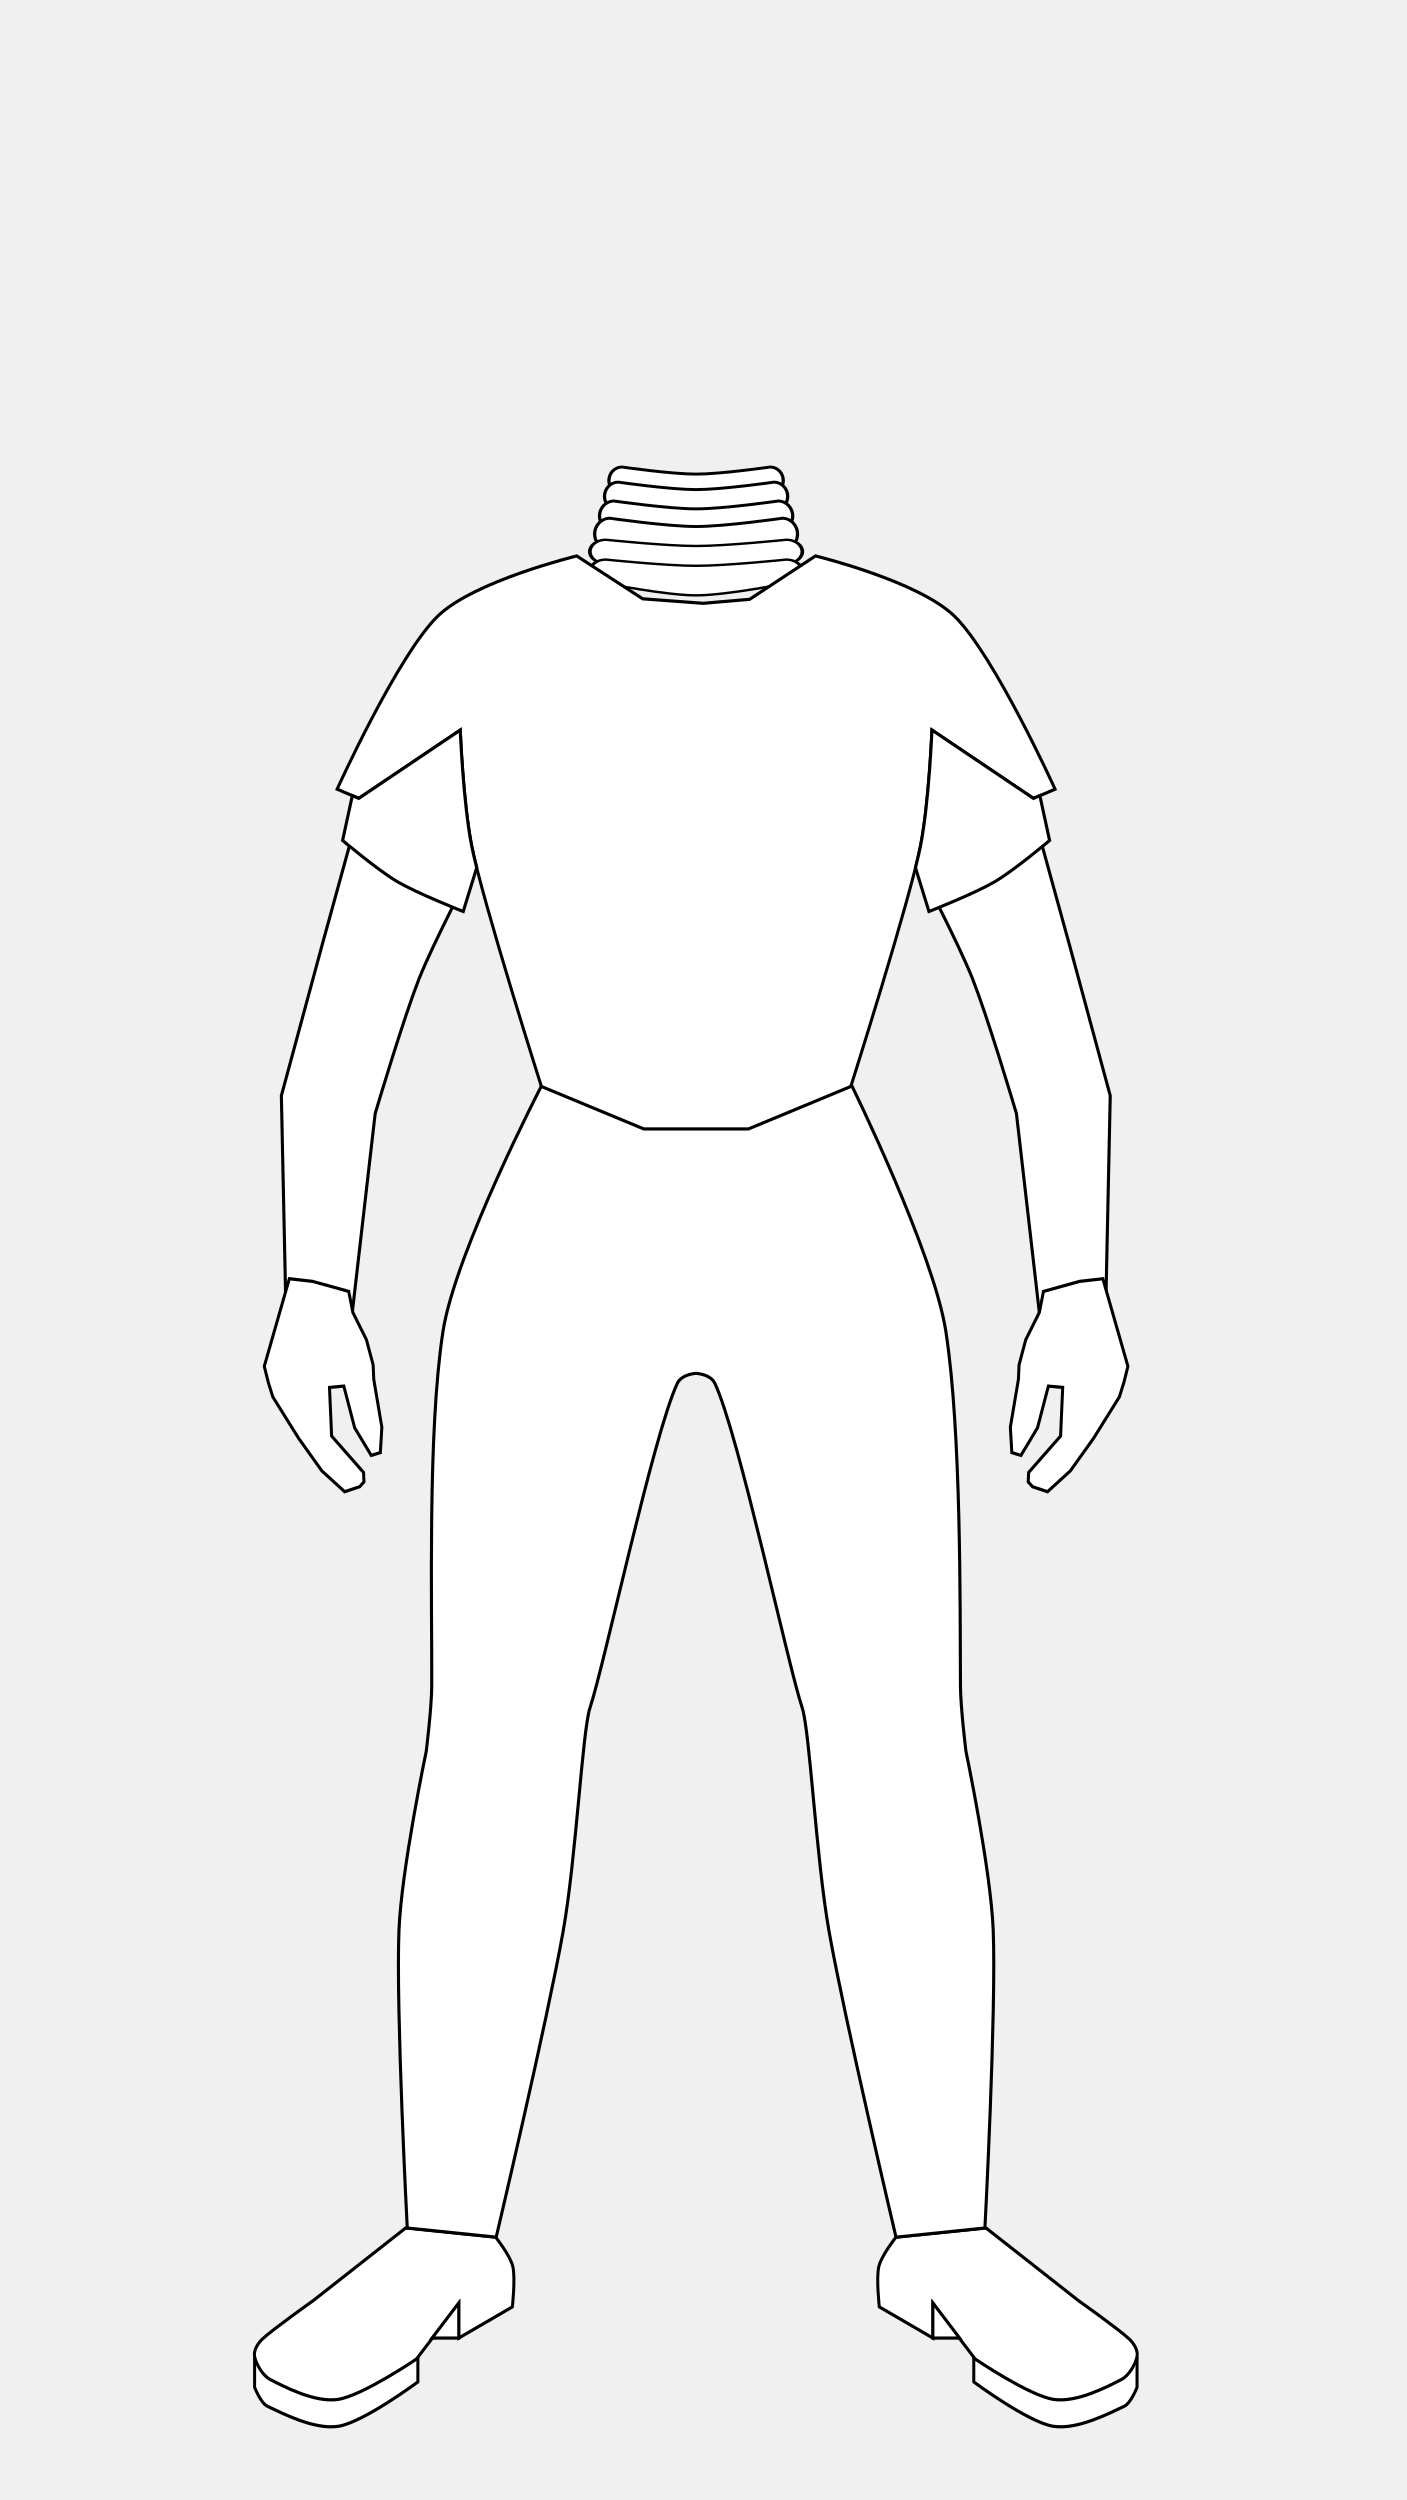
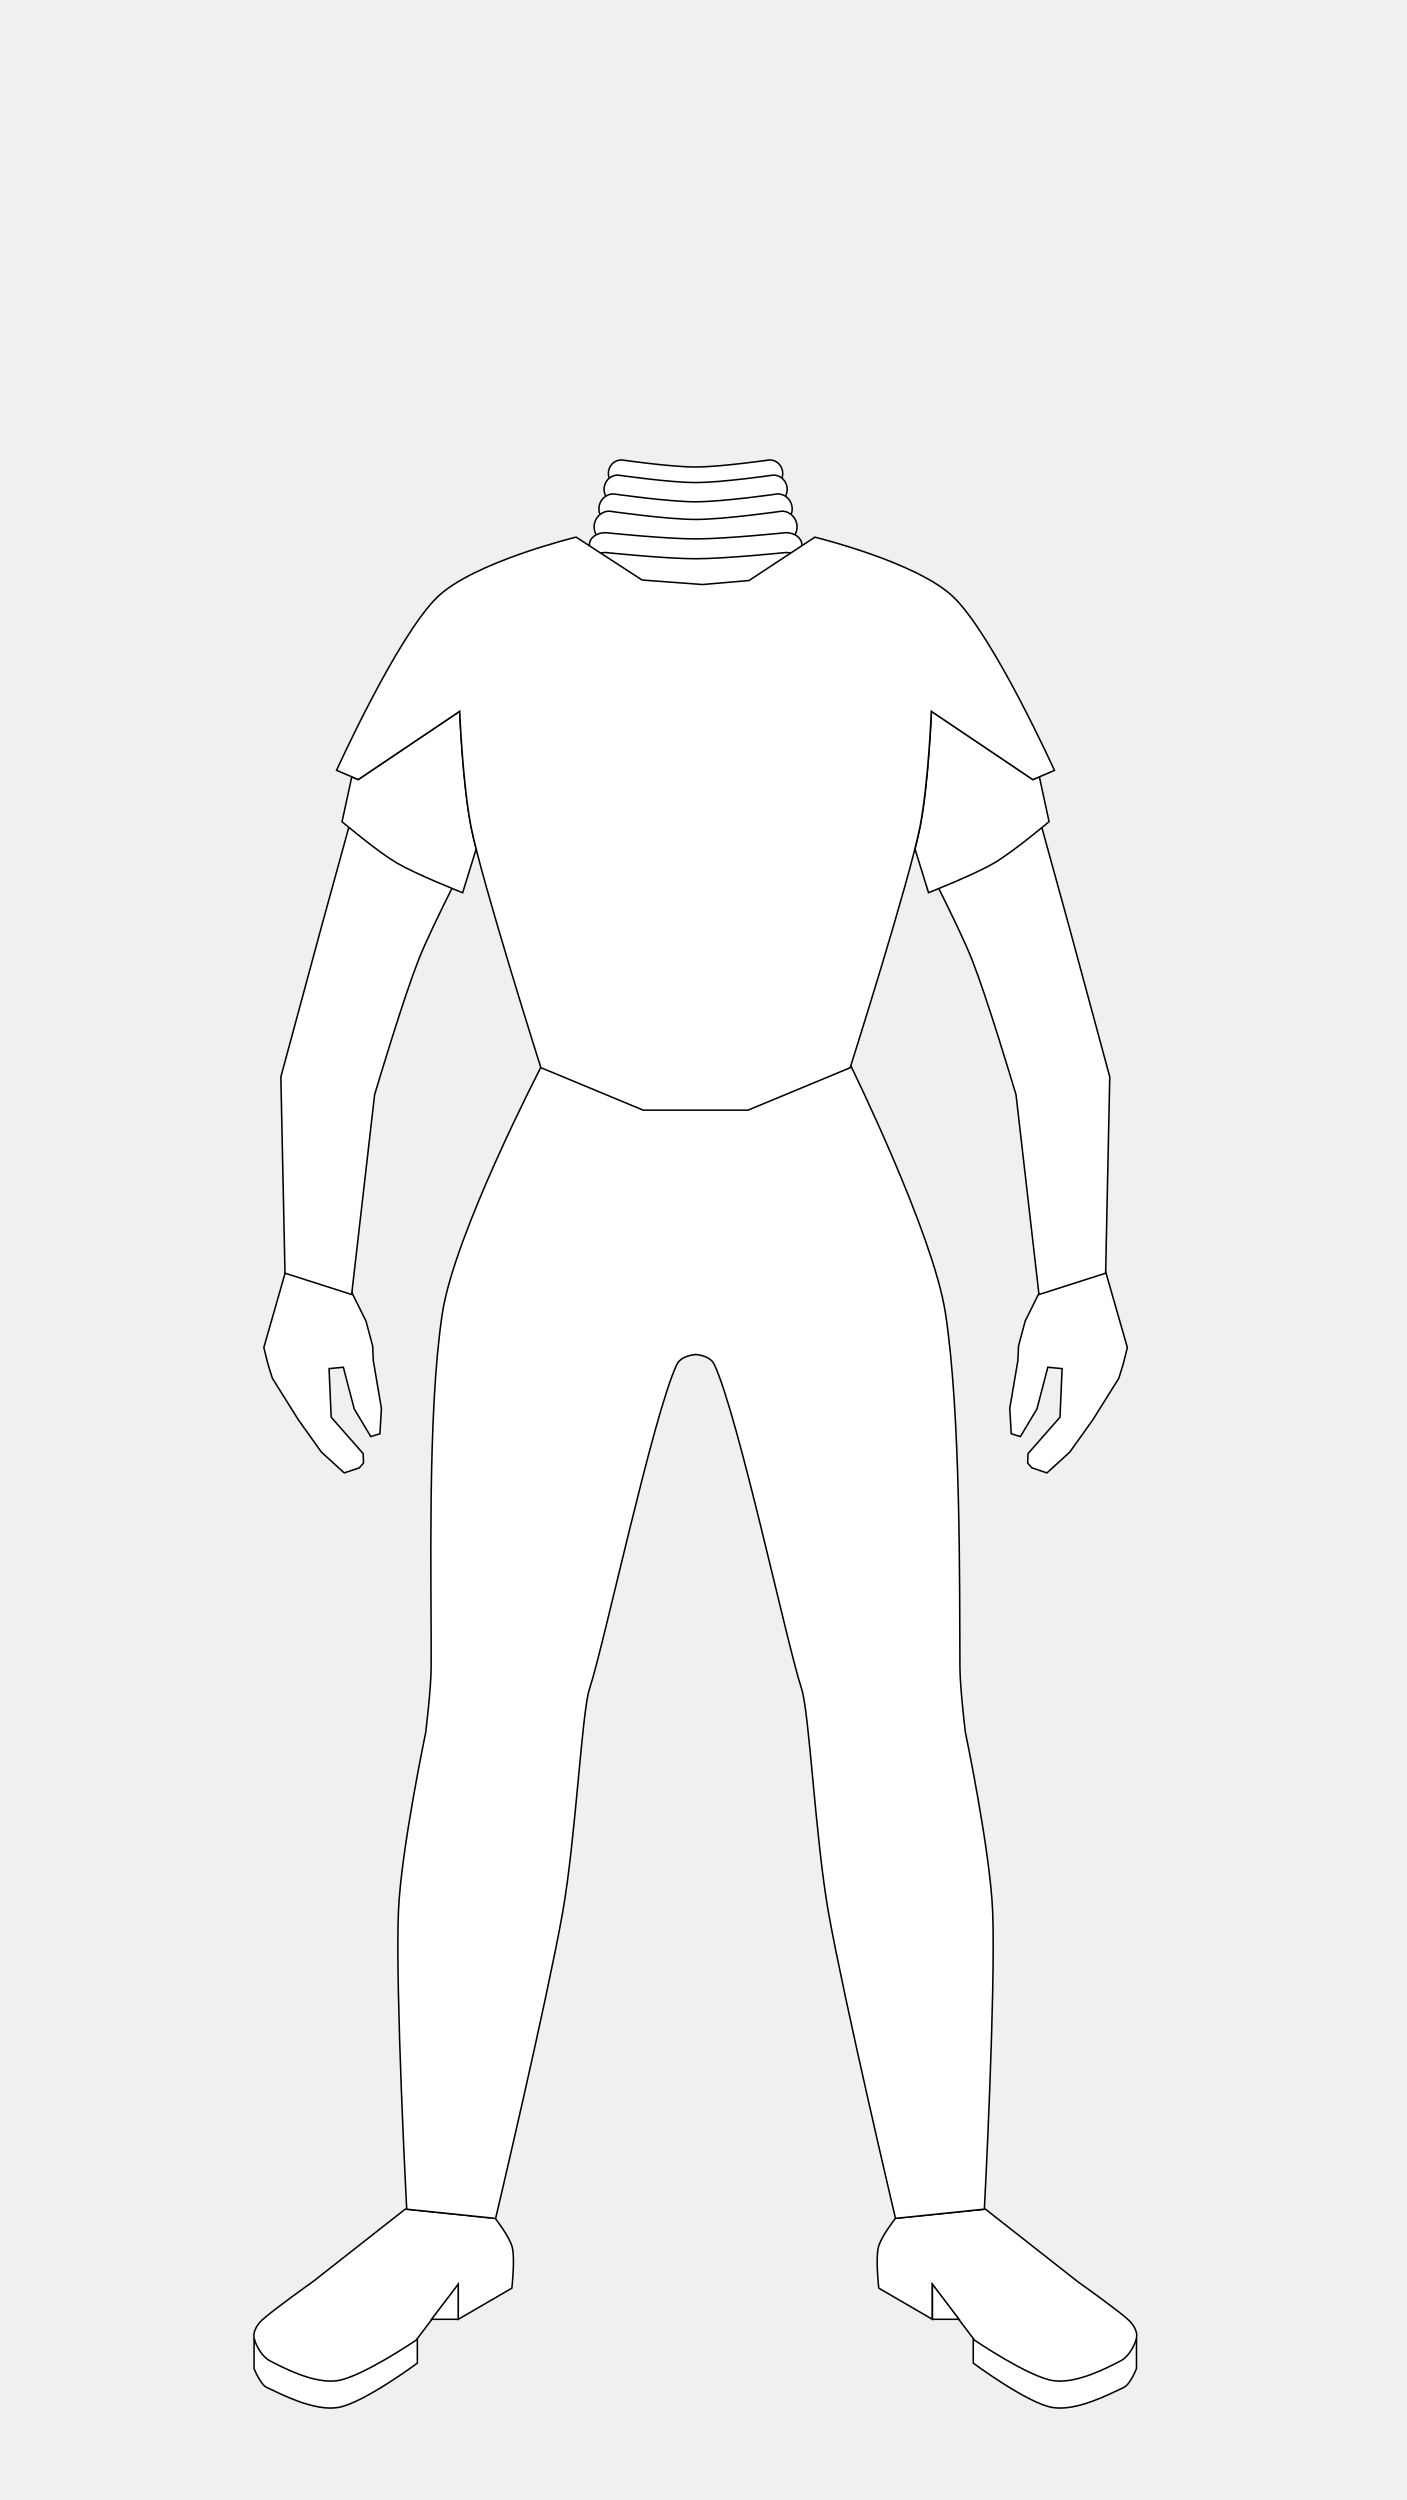
- <svg xmlns="http://www.w3.org/2000/svg" id="Female-Body" width="100%" height="100%" viewBox="0 0 1800 3200" version="1.1" style="stroke:black;fill:white;">
+ <svg xmlns="http://www.w3.org/2000/svg" id="Female-Body" width="100%" height="100%" viewBox="0 0 1800 3200" version="1.1" style="stroke:black;fill:white;stroke-width:2px;">
  <style>
		.option {
			visibility: hidden;
		}
	</style>
  <g id="Back">
    <g id="Cape" transform="matrix(1,0,0,1,-345.148,0)">
-       <g id="No-Cape_Option" />
      <g id="Full-Cape_Option" transform="matrix(4.16667,0,0,4.16667,-106.797,-2.27374e-13)" class="option">
        <path d="M282.382,188.133C252.498,199.416 219.224,253.787 215.107,295.138C212.51,321.231 199.786,347.741 200.978,373.719C202.186,400.062 188.897,427.382 187.92,453.706C187.04,477.422 180.043,488.257 175.981,511.709C169.904,546.803 163.185,569.926 157.733,605.049C153.4,632.967 140.299,656.04 134.145,664.751C133.582,665.547 172.258,664.613 180.066,663.35C205.284,659.269 224.613,658.09 249.639,664.229C276.827,670.898 303.539,674.986 331.343,668.837C358.129,662.913 383.311,648.755 410.783,646.225C432.127,644.259 452.952,651.144 473.474,655.924C478.676,657.136 485.884,660.234 491.268,659.892C491.404,659.884 489.545,647.386 489.273,646.04C486.62,632.918 480.568,620.393 473.47,609.161C455.416,580.592 461.642,549.247 458.342,515.481C455.143,482.746 458.488,449.941 452.986,417.265C448.119,388.362 431.018,361.468 426.736,332.303C421.711,298.087 410.04,261.437 399.709,228.191C387.039,187.419 312.266,176.85 282.382,188.133Z" style="stroke-width:0.96px;" />
      </g>
      <g id="Shoulder-Cape_Option" transform="matrix(0.871254,0,0,1.0528,77.8679,13.0749)" class="option">
        <path d="M1552.7,783.806C1536.45,746.35 1522.52,708.924 1522.52,708.924C1528.19,698.577 1571.95,698.914 1584.23,699.549C1612.85,701.028 1653.09,711.751 1670.56,729.276C1680.53,739.27 1700.88,739.819 1707.64,751.967C1708.17,752.916 1714.34,763.088 1713.75,763.539C1713.67,763.599 1717.21,784.138 1721.36,808.087C1750.4,827.225 1776.49,852.445 1794.03,881.876C1838.26,956.076 1882.39,1039.73 1916.55,1119.39C1945.68,1187.3 1994.99,1253.64 2025.12,1320.56C2059.17,1396.22 2075.4,1449.28 2104.84,1526.43C2135.2,1606.03 2172.7,1677.06 2229.28,1735.43C2251.53,1758.38 2288.19,1777.74 2302.77,1807.86C2304.26,1810.95 2316.79,1840.04 2316.52,1840.14C2305.86,1844.13 2289.09,1840.88 2277.71,1841.02C2232.81,1841.54 2138.94,1798.1 2097.11,1815.4C2043.26,1837.66 2049.08,1925.72 1999,1955.77C1947.02,1986.97 1858.82,1909.99 1799.1,1909.88C1744.13,1909.77 1757.38,2030.24 1709.18,2054.92C1694.26,2062.56 1596.3,2064.12 1596.88,2061.87C1603.23,2037.21 1613.58,1973.8 1602.77,1903.84C1589.18,1815.83 1586.57,1756.05 1574.26,1667.74C1566.04,1608.72 1572.61,1578.45 1557.76,1520.67C1541.28,1456.53 1549.02,1382.75 1528.1,1319.86C1507.47,1257.83 1514.64,1186.34 1501.6,1121.81C1480.94,1019.54 1498.72,829.766 1551.31,784.951C1551.77,784.562 1552.23,784.181 1552.7,783.806Z" style="stroke-width:4.14px;" />
      </g>
+       <g id="No-Cape_Option" />
    </g>
  </g>
-   <g id="Flight-Suit">
-     <g id="Soft-Parts">
-       <g id="Boots">
-         <g transform="matrix(1.32813,0,0,1.71875,272.497,40.8176)">
-           <g transform="matrix(-1.31718,0,0,1.08136,1689.97,-124.051)">
-             <path d="M726.29,1716.4L726.29,1733.18C726.29,1733.18 686.583,1760.92 668.24,1763.71C650.512,1766.41 626.465,1754.43 616.231,1749.95C611.31,1747.8 606.835,1736.87 606.835,1736.87L606.835,1716.07C606.835,1716.07 612.824,1727.35 618.244,1729.82C628.534,1734.52 668.576,1744.25 668.576,1744.25L726.29,1716.4Z" style="stroke-width:2.22px;" />
-           </g>
-           <g transform="matrix(-1.31718,0,0,1.08136,1689.97,-122.969)">
-             <path d="M649.785,1676.13C649.785,1676.13 619.698,1696.21 612.54,1702.64C609.227,1705.62 605.942,1710.36 606.835,1714.72C607.786,1719.37 612.409,1727.66 618.244,1730.49C628.366,1735.41 650.646,1746.48 667.569,1744.25C685.409,1741.9 725.283,1716.4 725.283,1716.4L756.196,1678.15L756.196,1701.97L795.412,1680.5C795.412,1680.5 797.784,1660.65 795.748,1652.65C793.795,1644.97 783.196,1632.47 783.196,1632.47L717.376,1626.14L649.785,1676.13Z" style="stroke-width:2.22px;" />
-           </g>
-           <g transform="matrix(-1.31718,0,0,1.08136,1689.97,-122.969)">
-             <path d="M736.692,1701.97L756.196,1701.97L756.196,1677.81L736.692,1701.97Z" style="stroke-width:2.22px;" />
-           </g>
+   <g id="Flight-Suit" transform="translate(250,528)">
+     <g id="Soft-Parts_F">
+       <g id="Boots_F">
+         <g>
+           <path class="st0" d="M995.8,2465.6v31.2c0,0,69.5,51.6,101.5,56.8c31,5,73.1-17.3,91-25.6c8.6-4,16.4-24.3,16.4-24.3V2465       c0,0-10.5,21-20,25.6c-18,8.7-88.1,26.8-88.1,26.8L995.8,2465.6z" />
+           <path class="st0" d="M1129.6,2392.6c0,0,52.6,37.3,65.2,49.3c5.8,5.5,11.5,14.3,10,22.5c-1.7,8.6-9.8,24-20,29.3       c-17.7,9.2-56.7,29.7-86.3,25.6c-31.2-4.4-101-51.8-101-51.8l-54.1-71.1v44.3l-68.6-39.9c0,0-4.1-36.9-0.6-51.8       c3.4-14.3,22-37.5,22-37.5l115.1-11.8L1129.6,2392.6z" />
+           <path class="st0" d="M977.6,2440.7h-34.1v-44.9L977.6,2440.7z" />
        </g>
-         <g transform="matrix(-1.32813,0,0,1.71875,1508.81,40.8176)">
-           <g transform="matrix(-1.31718,0,0,1.08136,1689.97,-124.051)">
-             <path d="M726.29,1716.4L726.29,1733.18C726.29,1733.18 686.583,1760.92 668.24,1763.71C650.512,1766.41 626.465,1754.43 616.231,1749.95C611.31,1747.8 606.835,1736.87 606.835,1736.87L606.835,1716.07C606.835,1716.07 612.824,1727.35 618.244,1729.82C628.534,1734.52 668.576,1744.25 668.576,1744.25L726.29,1716.4Z" style="stroke-width:2.22px;" />
-           </g>
-           <g transform="matrix(-1.31718,0,0,1.08136,1689.97,-122.969)">
-             <path d="M649.785,1676.13C649.785,1676.13 619.698,1696.21 612.54,1702.64C609.227,1705.62 605.942,1710.36 606.835,1714.72C607.786,1719.37 612.409,1727.66 618.244,1730.49C628.366,1735.41 650.646,1746.48 667.569,1744.25C685.409,1741.9 725.283,1716.4 725.283,1716.4L756.196,1678.15L756.196,1701.97L795.412,1680.5C795.412,1680.5 797.784,1660.65 795.748,1652.65C793.795,1644.97 783.196,1632.47 783.196,1632.47L717.376,1626.14L649.785,1676.13Z" style="stroke-width:2.22px;" />
-           </g>
-           <g transform="matrix(-1.31718,0,0,1.08136,1689.97,-122.969)">
-             <path d="M736.692,1701.97L756.196,1701.97L756.196,1677.81L736.692,1701.97Z" style="stroke-width:2.22px;" />
-           </g>
+         <g>
+           <path class="st0" d="M284.2,2465.6v31.2c0,0-69.5,51.6-101.6,56.8c-31,5-73.1-17.3-91-25.6c-8.6-4-16.4-24.3-16.4-24.3V2465       c0,0,10.5,21,20,25.6c18,8.7,88.1,26.8,88.1,26.8L284.2,2465.6z" />
+           <path class="st0" d="M150.4,2392.6c0,0-52.6,37.3-65.2,49.3c-5.8,5.5-11.5,14.3-10,22.5c1.7,8.6,9.8,24,20,29.3       c17.7,9.2,56.7,29.7,86.3,25.6c31.2-4.4,101-51.8,101-51.8l54.1-71.1v44.3l68.6-39.9c0,0,4.1-36.9,0.6-51.8       c-3.4-14.3-22-37.5-22-37.5l-115.1-11.8L150.4,2392.6z" />
+           <path class="st0" d="M302.4,2440.7h34.1v-44.9L302.4,2440.7z" />
        </g>
      </g>
-       <g id="Suit">
-         <path d="M411.951,1211L465.066,1018.01L589.112,934.514L608.469,1103.85C608.469,1103.85 554.876,1206.02 536.405,1252.82C517.381,1301.02 484.443,1411.17 480.223,1425.35L450.788,1681.1L365.499,1653.77L360.152,1402.49L411.951,1211Z" style="stroke-width:4px;" />
-         <g transform="matrix(-1,0,0,1,1781.26,0)">
-           <path d="M411.951,1211L465.235,1017.4L588.371,934.514L607.977,1104.87C607.977,1104.87 554.876,1206.02 536.405,1252.82C517.381,1301.02 484.443,1411.17 480.223,1425.35L450.788,1681.1L365.499,1653.77L360.152,1402.49L411.951,1211Z" style="stroke-width:4px;" />
-         </g>
-         <g transform="matrix(1.55624,0,0,1.95769,166.266,-1.56125)">
-           <g transform="matrix(1.29579,0,0,0.929431,-738.62,-84.9653)">
-             <path d="M984.737,430.319C984.737,425.068 981.013,420.806 976.426,420.806C976.426,420.806 945.078,425.806 929.404,425.806C913.73,425.806 882.382,420.806 882.382,420.806C877.795,420.806 874.071,425.068 874.071,430.319C874.071,435.569 877.795,439.832 882.382,439.832C882.382,439.832 913.73,444.832 929.404,444.832C945.078,444.832 976.426,439.832 976.426,439.832C981.013,439.832 984.737,435.569 984.737,430.319Z" style="stroke-width:2.08px;" />
-           </g>
-           <g transform="matrix(1.36143,0,0,0.976507,-799.619,-94.8875)">
-             <path d="M984.737,430.319C984.737,425.068 981.013,420.806 976.426,420.806C976.426,420.806 945.078,425.806 929.404,425.806C913.73,425.806 882.382,420.806 882.382,420.806C877.795,420.806 874.071,425.068 874.071,430.319C874.071,435.569 877.795,439.832 882.382,439.832C882.382,439.832 913.73,444.832 929.404,444.832C945.078,444.832 976.426,439.832 976.426,439.832C981.013,439.832 984.737,435.569 984.737,430.319Z" style="stroke-width:1.98px;" />
-           </g>
-           <g transform="matrix(1.43578,0,0,1.02984,-868.719,-104.993)">
-             <path d="M984.737,430.319C984.737,425.068 981.013,420.806 976.426,420.806C976.426,420.806 945.078,425.806 929.404,425.806C913.73,425.806 882.382,420.806 882.382,420.806C877.795,420.806 874.071,425.068 874.071,430.319C874.071,435.569 877.795,439.832 882.382,439.832C882.382,439.832 913.73,444.832 929.404,444.832C945.078,444.832 976.426,439.832 976.426,439.832C981.013,439.832 984.737,435.569 984.737,430.319Z" style="stroke-width:1.88px;" />
-           </g>
-           <g transform="matrix(1.50761,0,0,1.08136,-935.486,-115.4)">
-             <path d="M984.737,430.319C984.737,425.068 981.013,420.806 976.426,420.806C976.426,420.806 945.078,425.806 929.404,425.806C913.73,425.806 882.382,420.806 882.382,420.806C877.795,420.806 874.071,425.068 874.071,430.319C874.071,435.569 877.795,439.832 882.382,439.832C882.382,439.832 913.73,444.832 929.404,444.832C945.078,444.832 976.426,439.832 976.426,439.832C981.013,439.832 984.737,435.569 984.737,430.319Z" style="stroke-width:1.79px;" />
-           </g>
-           <g transform="matrix(1.57903,0,0,0.816557,-1001.86,10.0899)">
-             <path d="M984.737,430.319C984.737,425.068 981.013,420.806 976.426,420.806C976.426,420.806 945.078,425.806 929.404,425.806C913.73,425.806 882.382,420.806 882.382,420.806C877.795,420.806 874.071,425.068 874.071,430.319C874.071,435.569 877.795,439.832 882.382,439.832C882.382,439.832 913.73,444.832 929.404,444.832C945.078,444.832 976.426,439.832 976.426,439.832C981.013,439.832 984.737,435.569 984.737,430.319Z" style="stroke-width:1.93px;" />
-           </g>
-           <g transform="matrix(1.57903,0,0,0.816557,-1001.86,23.0506)">
-             <path d="M984.737,430.319C984.737,425.068 981.013,420.806 976.426,420.806C976.426,420.806 945.078,425.806 929.404,425.806C913.73,425.806 882.382,420.806 882.382,420.806C877.795,420.806 874.071,425.068 874.071,430.319C874.071,435.569 877.795,439.832 882.382,439.832C882.382,439.832 913.73,449.461 929.404,449.461C945.078,449.461 976.426,439.832 976.426,439.832C981.013,439.832 984.737,435.569 984.737,430.319Z" style="stroke-width:1.93px;" />
-           </g>
-         </g>
-         <g transform="matrix(1,0,0,1,-384,-56)">
-           <path d="M1274.5,1813.92C1264.02,1814.92 1254.56,1819.11 1251.09,1826.45C1220.49,1891.17 1157.49,2187.1 1139.29,2241.63C1129.38,2271.29 1121.57,2433.63 1104.79,2528.31C1084.76,2641.3 1019.12,2919.56 1019.12,2919.56L905.303,2907.8C905.303,2907.8 890.635,2628.36 894.687,2526.65C897.767,2449.36 929.614,2297.55 929.614,2297.55C929.614,2297.55 936.45,2242.11 936.611,2214.22C937.195,2113.43 931.118,1889.18 950.976,1760.44C966.682,1658.62 1077.63,1444.91 1077.63,1444.91C1077.63,1444.91 1201.92,1493.81 1275,1493.81C1348.08,1493.81 1473.41,1443.86 1473.41,1443.86C1473.41,1443.86 1579.04,1658.62 1594.74,1760.44C1614.6,1889.18 1612.81,2113.43 1613.39,2214.22C1613.55,2242.11 1620.39,2297.55 1620.39,2297.55C1620.39,2297.55 1652.23,2449.36 1655.31,2526.65C1659.37,2628.36 1644.7,2907.8 1644.7,2907.8L1530.88,2919.56C1530.88,2919.56 1465.24,2641.3 1445.21,2528.31C1428.43,2433.63 1420.62,2271.29 1410.71,2241.63C1392.51,2187.1 1329.52,1891.17 1298.91,1826.45C1295.38,1818.99 1285.67,1814.79 1275,1813.88L1274.5,1813.92Z" style="stroke-width:4px;" />
+       <g id="Gloves_F">
+         <path id="Glove-Left" class="st0" d="M1079.7,1127.8l-17.4,35l-8.6,32.1l-0.8,18.5l-10.4,61.3l1.9,32.5      l11.7,3.6l21.2-35.4l13.9-53.3l18.3,1.7l-2.7,62.2l-40.9,46.6l-0.5,12.1l5.5,6.2l19.2,6.4l29.2-26.6l29.6-41.5l33.2-53.1l5.7-18.4      l5.2-20.9l-32.1-112.1l-29.7,3.4l-46.3,12.9L1079.7,1127.8z" />
+         <path id="Glove-Right" class="st0" d="M201,1127.8l17.4,35l8.6,32.1l0.8,18.5l10.4,61.3l-1.9,32.5      l-11.7,3.6l-21.2-35.4l-13.9-53.3l-18.3,1.7l2.7,62.2l40.9,46.6l0.5,12.1l-5.5,6.2l-19.2,6.4l-29.2-26.6l-29.6-41.5l-33.2-53.1      l-5.7-18.4l-5.2-20.9l32.1-112.1l29.7,3.4l46.3,12.9L201,1127.8z" />
+       </g>
+       <g id="Suit_F">
+         <path class="st0" d="M161.3,658.9l53.1-193l124-83.5l19.4,169.3c0,0-53.6,102.2-72.1,149c-19,48.2-52,158.4-56.2,172.5L200.1,1129      l-85.3-27.3l-5.3-251.3L161.3,658.9z" />
+         <path class="st0" d="M1118.7,658.9l-53.3-193.6l-123.1-82.9l-19.6,170.4c0,0,53.1,101.1,71.6,147.9c19,48.2,52,158.4,56.2,172.5      l29.4,255.8l85.3-27.3l5.3-251.3L1118.7,658.9z" />
+         <path id="Pants" class="st0" d="M639.8,1205.9c-10.5,1-19.9,5.2-23.4,12.5c-30.6,64.7-93.6,360.6-111.8,415.2      c-9.9,29.7-17.7,192-34.5,286.7c-20,113-85.7,391.3-85.7,391.3l-113.8-11.8c0,0-14.7-279.4-10.6-381.1      c3.1-77.3,34.9-229.1,34.9-229.1s6.8-55.4,7-83.3c0.6-100.8-5.5-325,14.4-453.8C332,1050.6,443,836.8,443,836.8      s124.3,48.9,197.4,48.9s198.4-49.9,198.4-49.9s105.6,214.8,121.3,316.6c19.9,128.7,18.1,353,18.6,453.8c0.2,27.9,7,83.3,7,83.3      s31.8,151.8,34.9,229.1c4,101.7-10.6,381.1-10.6,381.1l-113.8,11.8c0,0-65.6-278.3-85.7-391.3c-16.8-94.7-24.6-257-34.5-286.7      c-18.2-54.5-81.2-350.5-111.8-415.2c-3.5-7.5-13.2-11.7-23.9-12.6L639.8,1205.9z" />
+         <g id="Neck-padding">
+           <path class="st0" d="M751.9,78c0-9.6-7.5-17.3-16.8-17.3c0,0-63.2,9.1-94.8,9.1c-31.6,0-94.8-9.1-94.8-9.1       c-9.3,0-16.8,7.8-16.8,17.3c0,9.6,7.5,17.3,16.8,17.3c0,0,63.2,9.1,94.8,9.1c31.6,0,94.8-9.1,94.8-9.1       C744.4,95.3,751.9,87.6,751.9,78z" />
+           <path class="st0" d="M757.6,98.3c0-10-7.9-18.2-17.6-18.2c0,0-66.4,9.6-99.6,9.6c-33.2,0-99.6-9.6-99.6-9.6       c-9.7,0-17.6,8.1-17.6,18.2s7.9,18.2,17.6,18.2c0,0,66.4,9.6,99.6,9.6c33.2,0,99.6-9.6,99.6-9.6       C749.7,116.4,757.6,108.3,757.6,98.3z" />
+           <path class="st0" d="M764,123.4c0-10.6-8.3-19.2-18.6-19.2c0,0-70,10.1-105.1,10.1c-35,0-105.1-10.1-105.1-10.1       c-10.3,0-18.6,8.6-18.6,19.2c0,10.6,8.3,19.2,18.6,19.2c0,0,70,10.1,105.1,10.1c35,0,105.1-10.1,105.1-10.1       C755.7,142.6,764,134,764,123.4z" />
+           <path class="st0" d="M770.2,146.4c0-11.1-8.7-20.1-19.5-20.1c0,0-73.5,10.6-110.3,10.6S530,126.3,530,126.3       c-10.8,0-19.5,9-19.5,20.1c0,11.1,8.7,20.1,19.5,20.1c0,0,73.5,10.6,110.3,10.6s110.3-10.6,110.3-10.6       C761.4,166.6,770.2,157.5,770.2,146.4z" />
+           <path class="st0" d="M776.3,169c0-8.4-9.2-15.2-20.4-15.2c0,0-77,8-115.5,8s-115.5-8-115.5-8c-11.3,0-20.4,6.8-20.4,15.2       s9.2,15.2,20.4,15.2c0,0,77,8,115.5,8s115.5-8,115.5-8C767.2,184.2,776.3,177.4,776.3,169z" />
+           <path class="st0" d="M776.3,194.4c0-8.4-9.2-15.2-20.4-15.2c0,0-77,8-115.5,8s-115.5-8-115.5-8c-11.3,0-20.4,6.8-20.4,15.2       c0,8.4,9.2,15.2,20.4,15.2c0,0,77,15.4,115.5,15.4s115.5-15.4,115.5-15.4C767.2,209.6,776.3,202.8,776.3,194.4z" />
        </g>
      </g>
-       <g id="Vest" transform="matrix(0.913063,0,0,0.953721,-273.155,13.4654)">
-         <path d="M1348.45,1501.02L1201.55,1501.02L1058.1,1444.02C1058.1,1444.02 975.113,1193.58 960.239,1120.47C948.428,1062.42 944.368,965.743 944.368,965.743L802.085,1057.43L771.762,1045.04C771.762,1045.04 856.899,864.965 912.879,812.796C963.551,765.573 1107.64,732.024 1107.64,732.024L1200.07,789.535L1284.86,795.605L1350.05,790.234L1442.36,732.024C1442.36,732.024 1586.45,765.573 1637.12,812.796C1693.1,864.965 1778.24,1045.04 1778.24,1045.04L1747.91,1057.43L1605.63,965.743C1605.63,965.743 1601.57,1062.42 1589.76,1120.47C1574.89,1193.58 1491.9,1444.02 1491.9,1444.02L1348.45,1501.02Z" style="stroke-width:4.28px;" />
+       <g id="Sleeves_F_Toggle">
+         <path class="st0" d="M200.3,466.4l8.2,3.5l129.9-87.4c0,0,3.7,92.2,14.5,147.6c1.5,7.7,3.7,17.4,6.6,28.6l-17.3,56      c0,0-58.7-23.1-84.5-38.2c-25-14.7-69.9-52.7-69.9-52.7L200.3,466.4z" />
+         <path class="st0" d="M921.2,558.7c2.8-11.2,5.1-21,6.6-28.6c10.8-55.4,14.5-147.6,14.5-147.6l129.9,87.4l8.2-3.5l12.4,57.3      c0,0-44.9,38-69.9,52.7c-25.7,15.2-84.4,38.2-84.4,38.2L921.2,558.7z" />
      </g>
-       <g id="Sleeves_Toggle">
-         <g id="Sleeves">
-           <path d="M450.98,1018.45L459.199,1021.96L589.112,934.514C589.112,934.514 592.819,1026.72 603.604,1082.08C605.099,1089.76 607.348,1099.49 610.169,1110.73L592.915,1166.71C592.915,1166.71 534.194,1143.63 508.463,1128.48C483.467,1113.76 438.527,1075.79 438.527,1075.79L450.98,1018.45Z" style="stroke-width:4px;" />
-           <path d="M1171.83,1110.73C1174.65,1099.49 1176.9,1089.76 1178.4,1082.08C1189.18,1026.72 1192.89,934.514 1192.89,934.514L1322.8,1021.96L1331.02,1018.45L1343.47,1075.79C1343.47,1075.79 1298.53,1113.76 1273.54,1128.48C1247.81,1143.63 1189.09,1166.71 1189.09,1166.71L1171.83,1110.73Z" style="stroke-width:4px;" />
-         </g>
-       </g>
-     </g>
-     <g id="Gloves">
-       <g id="Left_Glove" transform="matrix(-1.74772,-0.0761664,-0.0809216,1.85683,2533.34,-136.574)">
-         <path d="M641.796,1004.6L650.874,1023.8L654.958,1041.28L654.958,1051.25L659.343,1084.46L657.442,1101.88L650.694,1103.51L639.456,1084.01L632.839,1055.01L622.339,1055.51L622.339,1089.01L644.523,1115.01L644.523,1121.51L641.243,1124.71L630.126,1127.71L614.126,1112.71L598.243,1089.71L580.626,1060.36L577.805,1050.37L575.339,1039.01L596.456,979.514L613.339,982.014L639.456,990.014L641.796,1004.6Z" style="stroke-width:2.22px;" />
-       </g>
-       <g id="Right_Glove" transform="matrix(1.74772,-0.0761664,0.0809216,1.85683,-751.339,-136.574)">
-         <path d="M641.796,1004.6L650.874,1023.8L654.958,1041.28L654.958,1051.25L659.343,1084.46L657.442,1101.88L650.694,1103.51L639.456,1084.01L632.839,1055.01L622.339,1055.51L622.339,1089.01L644.523,1115.01L644.523,1121.51L641.243,1124.71L630.126,1127.71L614.126,1112.71L598.243,1089.71L580.626,1060.36L577.805,1050.37L575.339,1039.01L596.456,979.514L613.339,982.014L639.456,990.014L641.796,1004.6Z" style="stroke-width:2.22px;" />
-       </g>
+       <path id="Vest_F" class="st0" d="M707.4,893H573.3l-131-54.4c0,0-75.8-238.9-89.4-308.6c-10.8-55.4-14.5-147.6-14.5-147.6     l-129.9,87.4l-27.7-11.8c0,0,77.7-171.7,128.8-221.5c46.3-45,177.8-77,177.8-77l84.4,54.9l77.4,5.8l59.5-5.1l84.3-55.5     c0,0,131.6,32,177.8,77c51.1,49.8,128.9,221.5,128.9,221.5l-27.7,11.8l-129.9-87.4c0,0-3.7,92.2-14.5,147.6     c-13.6,69.7-89.4,308.6-89.4,308.6L707.4,893z" />
    </g>
  </g>
-   <g id="Lower-body_wrapper" transform="translate(291,1343)">
-     <g id="Ankles_Current" />
-     <g id="Shins_Current" />
-     <g id="Knees_Current" />
-     <g id="Thighs_Current" />
+   <g id="Lower-Body_F_Wrapper" transform="translate(291,1285)">
+     <g id="Ankles_Current">
+       <g id="LeftAnkle_Current" />
+       <g id="RightAnkle_Current" />
+     </g>
+     <g id="Shins_Current">
+       <g id="LeftShin_Current" />
+       <g id="RightShin_Current" />
+     </g>
+     <g id="Knees_Current">
+       <g id="LeftKnee_Current" />
+       <g id="RightKnee_Current" />
+     </g>
+     <g id="Thighs_Current">
+       <g id="LeftThigh_Current" />
+       <g id="RightThigh_Current" />
+     </g>
    <g id="Groin_Current" />
+     <g id="Waist_Current" />
  </g>
-   <g id="Upper-body_wrapper" transform="translate(190,557)">
-     <g id="Shoulders_Current" />
-     <g id="Biceps_Current" />
+   <g id="Upper-Body_F_Wrapper" transform="translate(190,557)">
+     <g id="Biceps_Current">
+       <g id="LeftBiceps_Current" />
+       <g id="RightBiceps_Current" />
+     </g>
+     <g id="Shoulders_Current">
+       <g id="LeftShoulder_Current" />
+       <g id="RightShoulder_Current" />
+     </g>
    <g id="Chest_Current" />
-     <g id="Elbows_Current" />
-     <g id="Gauntlets_Current" />
+     <g id="Elbows_Current">
+       <g id="LeftElbow_Current" />
+       <g id="LeftElbow_Current" />
+     </g>
+     <g id="Gauntlets_Current">
+       <g id="LeftGauntlets_Current" />
+       <g id="RightGauntlets_Current" />
+     </g>
  </g>
-   <g id="Helmet-wrapper" transform="translate(540,35)">
+   <g id="Helmet_F_Wrapper" transform="translate(540,35)">
    <g id="Helmet_Current" />
  </g>
</svg>
